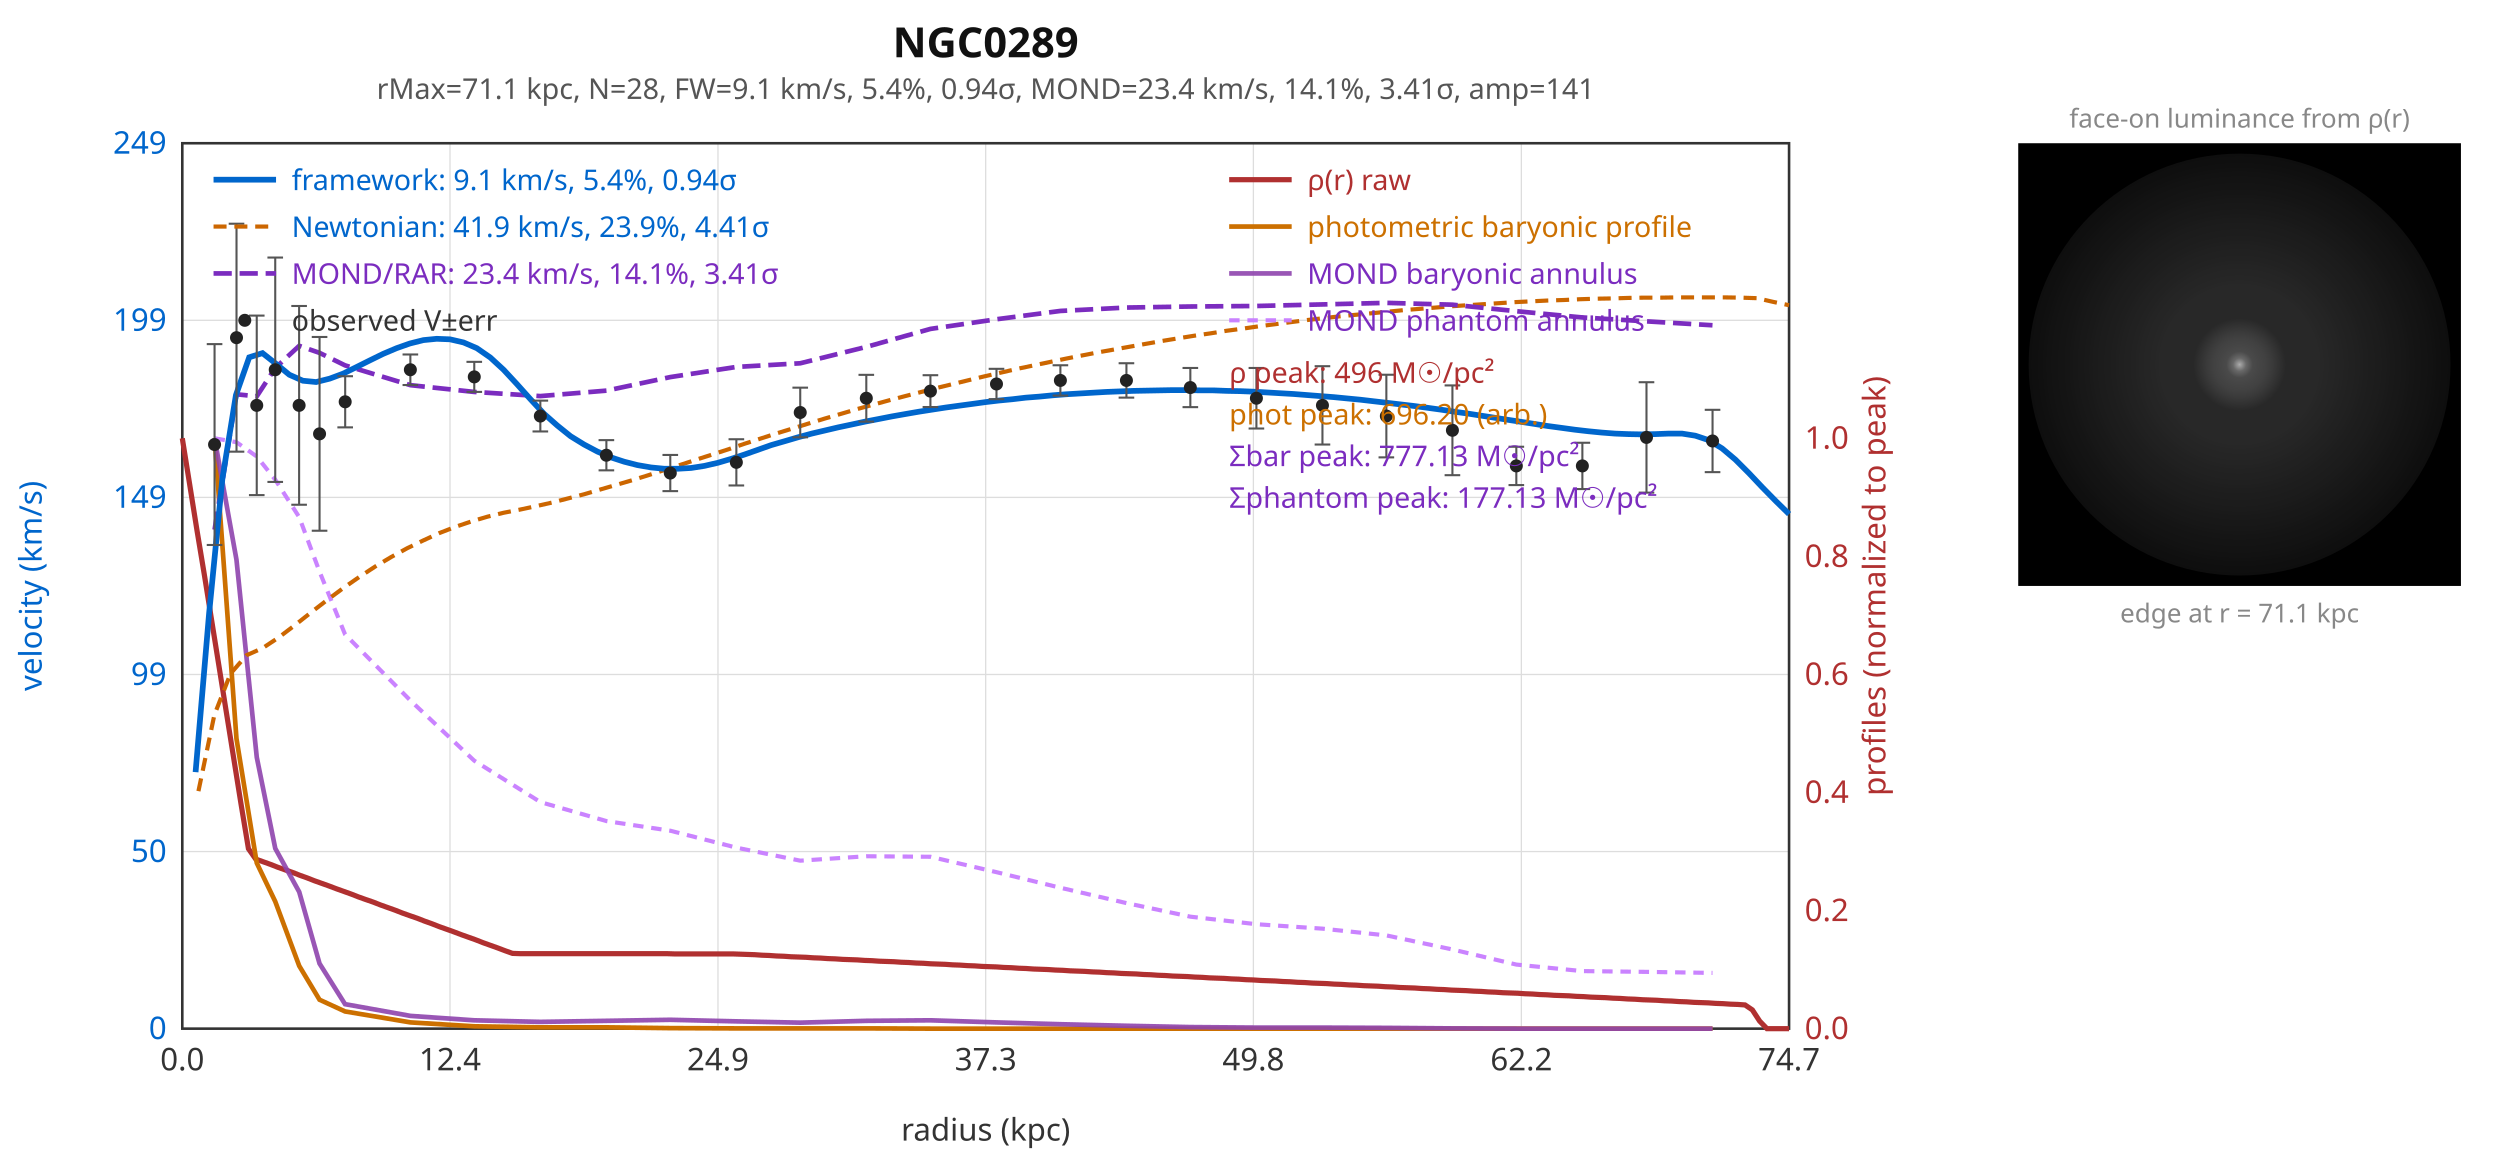
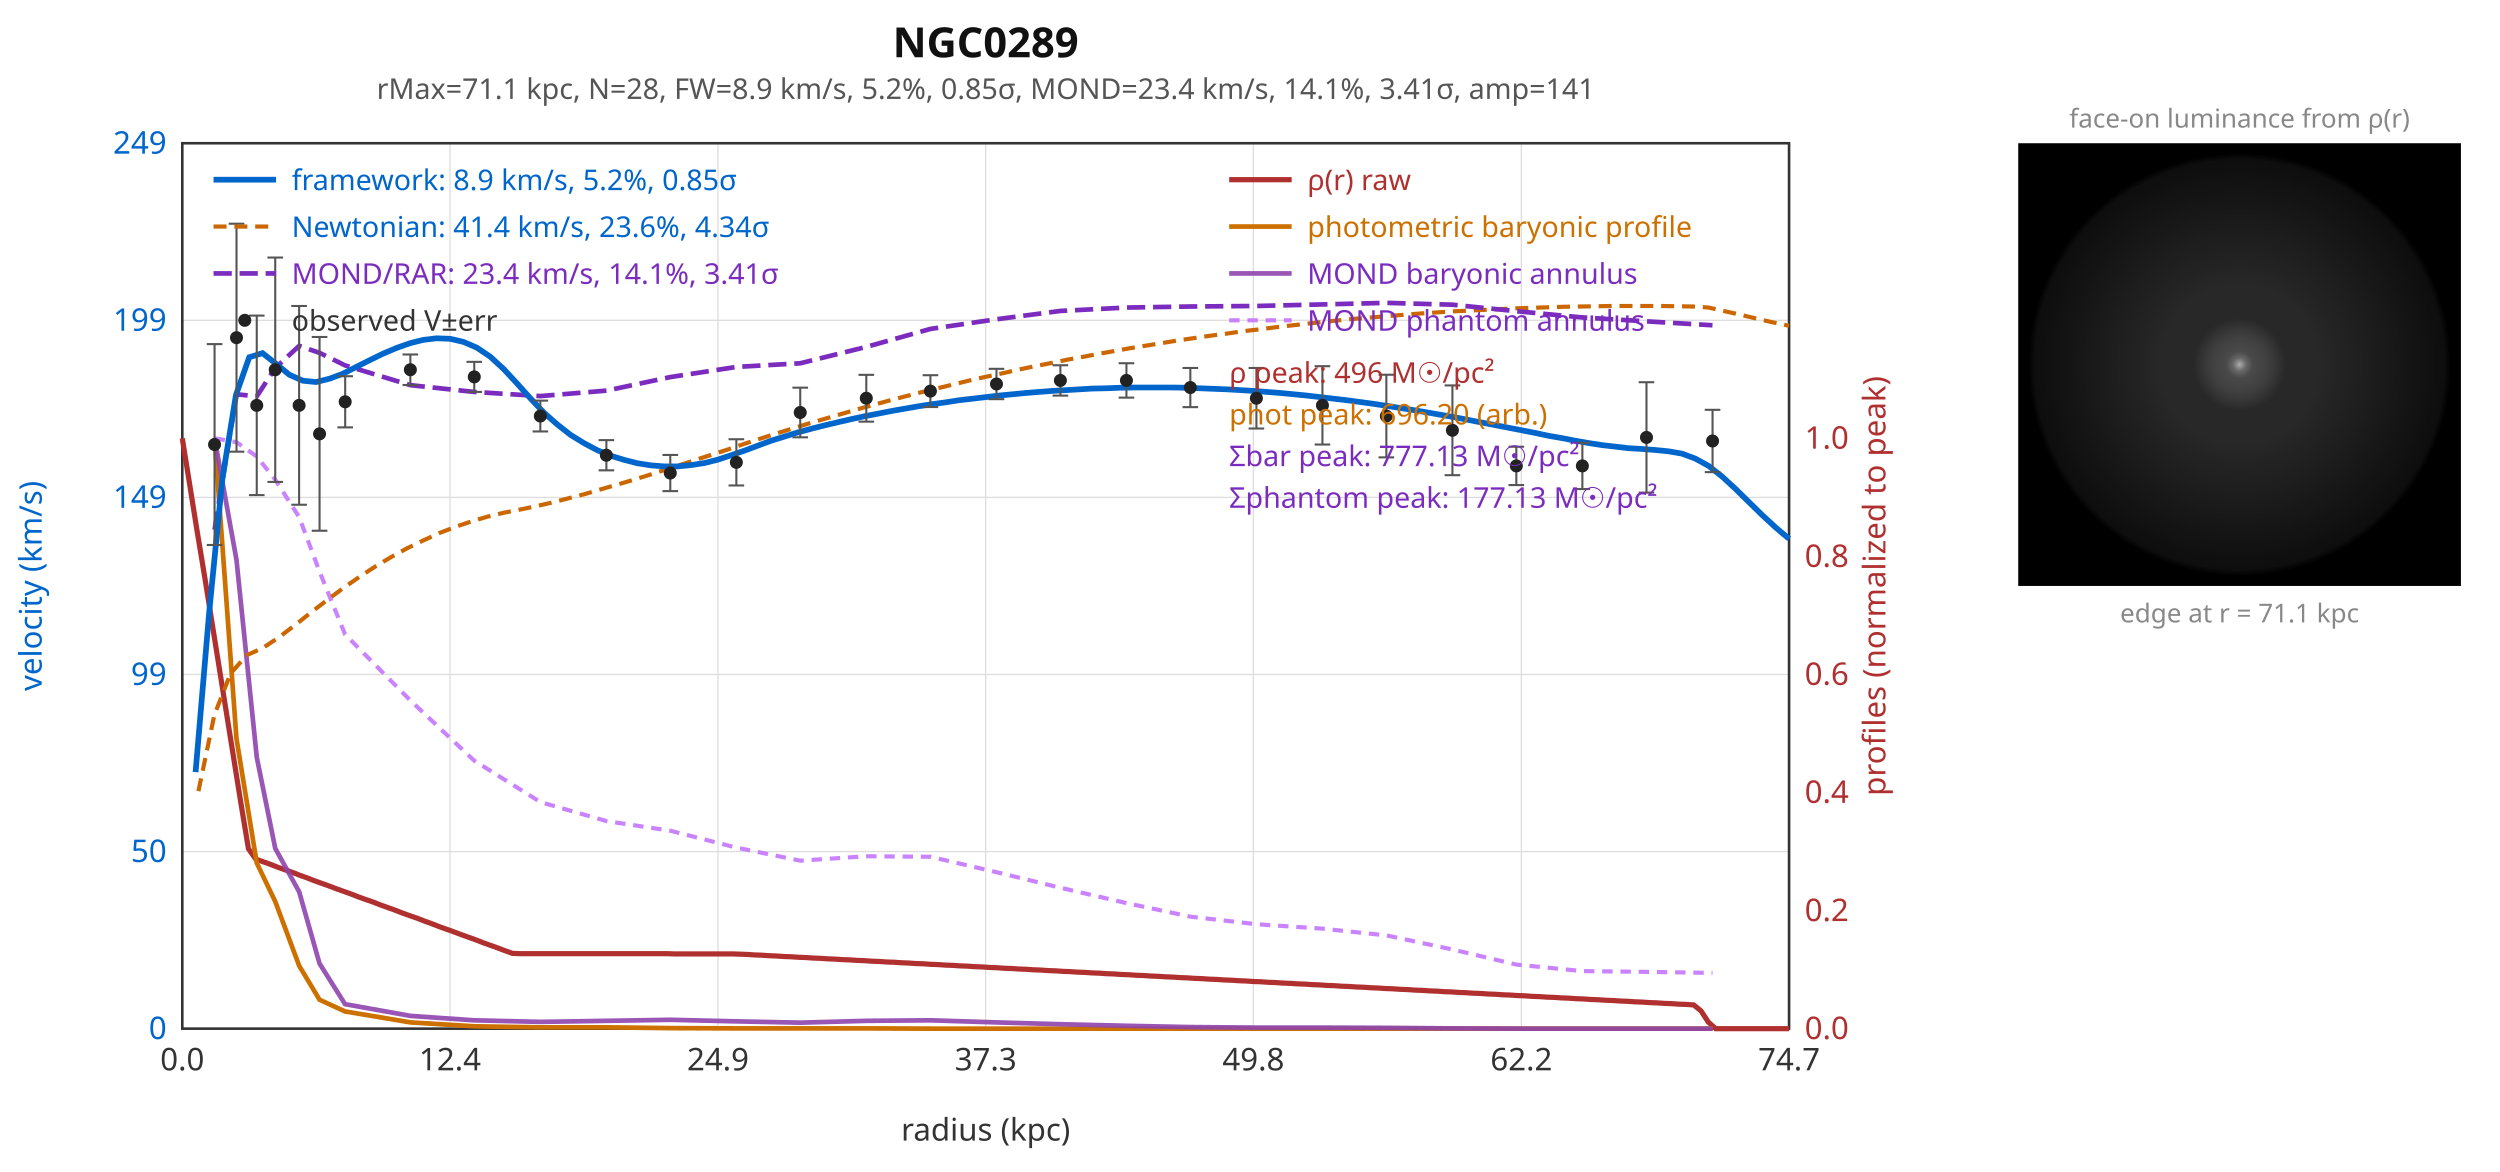
<svg xmlns="http://www.w3.org/2000/svg" viewBox="0 0 960 450" width="960" height="450" font-family="sans-serif" font-size="12">
  <style>
  .ax { stroke: #333; stroke-width: 1; fill: none; }
  .grid { stroke: #ddd; stroke-width: 0.5; fill: none; }
  .lbl { fill: #333; }
  .lbl-l { fill: #0066cc; }
  .lbl-r { fill: #b03030; }
  .obs { fill: #222; }
  .err { stroke: #555; stroke-width: 0.8; fill: none; }
  .fw { stroke: #0066cc; stroke-width: 2.2; fill: none; }
  .nt { stroke: #cc6600; stroke-width: 1.6; fill: none; stroke-dasharray: 5,3; }
  .mond { stroke: #7b2cbf; stroke-width: 1.8; fill: none; stroke-dasharray: 7,3; }
  .lbl-p { fill: #cc7000; }
  .lbl-m { fill: #7b2cbf; }
  .rho { stroke: #b03030; stroke-width: 2.0; fill: none; }
  .phot { stroke: #cc7000; stroke-width: 1.8; fill: none; }
  .mbar { stroke: #8e44ad; stroke-width: 1.8; fill: none; opacity: 0.9; }
  .mph { stroke: #c77dff; stroke-width: 1.6; fill: none; stroke-dasharray: 4,3; opacity: 0.95; }
  .remap-x { stroke: #cc2222; stroke-width: 1.5; fill: none; }
  .remap-link { stroke: #cc2222; stroke-width: 0.8; stroke-dasharray: 3,3; fill: none; opacity: 0.7; }
  .title { fill: #111; font-size: 16px; font-weight: 600; }
  .subtitle { fill: #555; font-size: 11px; }
  .preview-bg { fill: #000; }
  .preview-lbl { fill: #888; font-size: 10px; }
  .legend { font-size: 11px; }
</style>
  <text x="378.5" y="22" text-anchor="middle" class="title">NGC0289</text>
-   <text x="378.5" y="38" text-anchor="middle" class="subtitle">rMax=71.1 kpc, N=28, FW=9.1 km/s, 5.4%, 0.94σ, MOND=23.4 km/s, 14.1%, 3.41σ, amp=141</text>
+   <text x="378.5" y="38" text-anchor="middle" class="subtitle">rMax=71.1 kpc, N=28, FW=8.9 km/s, 5.2%, 0.85σ, MOND=23.4 km/s, 14.1%, 3.41σ, amp=141</text>
  <line x1="70" y1="395.0" x2="687" y2="395.0" class="grid" />
  <text x="64" y="399.0" text-anchor="end" class="lbl-l">0</text>
  <line x1="70" y1="327.0" x2="687" y2="327.0" class="grid" />
  <text x="64" y="331.0" text-anchor="end" class="lbl-l">50</text>
  <line x1="70" y1="259.0" x2="687" y2="259.0" class="grid" />
  <text x="64" y="263.0" text-anchor="end" class="lbl-l">99</text>
  <line x1="70" y1="191.0" x2="687" y2="191.0" class="grid" />
  <text x="64" y="195.0" text-anchor="end" class="lbl-l">149</text>
  <line x1="70" y1="123.0" x2="687" y2="123.0" class="grid" />
  <text x="64" y="127.0" text-anchor="end" class="lbl-l">199</text>
  <line x1="70" y1="55.0" x2="687" y2="55.0" class="grid" />
  <text x="64" y="59.0" text-anchor="end" class="lbl-l">249</text>
  <text x="693" y="399.0" text-anchor="start" class="lbl-r">0.0</text>
  <text x="693" y="353.7" text-anchor="start" class="lbl-r">0.2</text>
  <text x="693" y="308.3" text-anchor="start" class="lbl-r">0.4</text>
  <text x="693" y="263.0" text-anchor="start" class="lbl-r">0.6</text>
  <text x="693" y="217.7" text-anchor="start" class="lbl-r">0.8</text>
  <text x="693" y="172.3" text-anchor="start" class="lbl-r">1.0</text>
  <line x1="70.0" y1="55" x2="70.0" y2="395" class="grid" />
  <text x="70.0" y="411" text-anchor="middle" class="lbl">0.0</text>
  <line x1="172.8" y1="55" x2="172.8" y2="395" class="grid" />
  <text x="172.8" y="411" text-anchor="middle" class="lbl">12.4</text>
  <line x1="275.7" y1="55" x2="275.7" y2="395" class="grid" />
  <text x="275.7" y="411" text-anchor="middle" class="lbl">24.9</text>
  <line x1="378.5" y1="55" x2="378.5" y2="395" class="grid" />
  <text x="378.5" y="411" text-anchor="middle" class="lbl">37.3</text>
  <line x1="481.3" y1="55" x2="481.3" y2="395" class="grid" />
  <text x="481.3" y="411" text-anchor="middle" class="lbl">49.8</text>
  <line x1="584.2" y1="55" x2="584.2" y2="395" class="grid" />
  <text x="584.2" y="411" text-anchor="middle" class="lbl">62.2</text>
  <line x1="687.0" y1="55" x2="687.0" y2="395" class="grid" />
  <text x="687.0" y="411" text-anchor="middle" class="lbl">74.7</text>
  <text x="378.5" y="438" text-anchor="middle" class="lbl">radius (kpc)</text>
  <text x="16" y="225" text-anchor="middle" class="lbl-l" transform="rotate(-90, 16, 225)">velocity (km/s)</text>
  <text x="724" y="225" text-anchor="middle" class="lbl-r" transform="rotate(-90, 724, 225)">profiles (normalized to peak)</text>
  <rect x="70" y="55" width="617" height="340" class="ax" />
-   <path d="M 70.0,168.3 L 72.8,185.8 L 75.6,203.4 L 78.5,220.9 L 81.3,238.4 L 84.1,255.9 L 86.9,273.4 L 89.7,290.9 L 92.5,308.4 L 95.4,325.9 L 98.2,329.9 L 101.0,330.9 L 103.8,331.9 L 106.6,333.0 L 109.4,334.0 L 112.3,335.0 L 115.1,336.1 L 117.9,337.1 L 120.7,338.2 L 123.5,339.2 L 126.3,340.2 L 129.2,341.3 L 132.0,342.3 L 134.8,343.3 L 137.6,344.4 L 140.4,345.4 L 143.3,346.4 L 146.1,347.5 L 148.9,348.5 L 151.7,349.5 L 154.5,350.6 L 157.3,351.6 L 160.2,352.6 L 163.0,353.7 L 165.8,354.7 L 168.6,355.8 L 171.4,356.8 L 174.2,357.8 L 177.1,358.9 L 179.9,359.9 L 182.7,360.9 L 185.5,362.0 L 188.3,363.0 L 191.1,364.0 L 194.0,365.1 L 196.8,366.1 L 199.6,366.2 L 202.4,366.2 L 205.2,366.2 L 208.1,366.2 L 210.9,366.2 L 213.7,366.2 L 216.5,366.2 L 219.3,366.2 L 222.1,366.2 L 225.0,366.2 L 227.8,366.2 L 230.6,366.2 L 233.4,366.2 L 236.2,366.2 L 239.0,366.2 L 241.9,366.2 L 244.7,366.2 L 247.5,366.2 L 250.3,366.2 L 253.1,366.2 L 255.9,366.2 L 258.8,366.3 L 261.6,366.3 L 264.4,366.3 L 267.2,366.3 L 270.0,366.3 L 272.8,366.3 L 275.7,366.3 L 278.5,366.3 L 281.3,366.3 L 284.1,366.4 L 286.9,366.5 L 289.8,366.6 L 292.6,366.8 L 295.4,366.9 L 298.2,367.1 L 301.0,367.2 L 303.8,367.4 L 306.7,367.5 L 309.5,367.6 L 312.3,367.8 L 315.1,367.9 L 317.9,368.1 L 320.7,368.2 L 323.6,368.4 L 326.4,368.5 L 329.2,368.6 L 332.0,368.8 L 334.8,368.9 L 337.6,369.1 L 340.5,369.2 L 343.3,369.3 L 346.1,369.5 L 348.9,369.6 L 351.7,369.8 L 354.6,369.9 L 357.4,370.1 L 360.2,370.2 L 363.0,370.3 L 365.8,370.5 L 368.6,370.6 L 371.5,370.8 L 374.3,370.9 L 377.1,371.1 L 379.9,371.2 L 382.7,371.3 L 385.5,371.5 L 388.4,371.6 L 391.2,371.8 L 394.0,371.9 L 396.8,372.1 L 399.6,372.2 L 402.4,372.3 L 405.3,372.5 L 408.1,372.6 L 410.9,372.8 L 413.7,372.9 L 416.5,373.0 L 419.4,373.2 L 422.2,373.3 L 425.0,373.5 L 427.8,373.6 L 430.6,373.8 L 433.4,373.9 L 436.3,374.0 L 439.1,374.2 L 441.9,374.3 L 444.7,374.5 L 447.5,374.6 L 450.3,374.8 L 453.2,374.9 L 456.0,375.0 L 458.8,375.2 L 461.6,375.3 L 464.4,375.5 L 467.2,375.6 L 470.1,375.7 L 472.9,375.9 L 475.7,376.0 L 478.5,376.2 L 481.3,376.3 L 484.2,376.5 L 487.0,376.6 L 489.8,376.7 L 492.6,376.9 L 495.4,377.0 L 498.2,377.2 L 501.1,377.3 L 503.9,377.5 L 506.7,377.6 L 509.5,377.7 L 512.3,377.9 L 515.1,378.0 L 518.0,378.2 L 520.8,378.3 L 523.6,378.5 L 526.4,378.6 L 529.2,378.7 L 532.0,378.9 L 534.9,379.0 L 537.7,379.2 L 540.5,379.3 L 543.3,379.4 L 546.1,379.6 L 548.9,379.7 L 551.8,379.9 L 554.6,380.0 L 557.4,380.2 L 560.2,380.3 L 563.0,380.4 L 565.9,380.6 L 568.7,380.7 L 571.5,380.9 L 574.3,381.0 L 577.1,381.2 L 579.9,381.3 L 582.8,381.4 L 585.6,381.6 L 588.4,381.7 L 591.2,381.9 L 594.0,382.0 L 596.8,382.2 L 599.7,382.3 L 602.5,382.4 L 605.3,382.6 L 608.1,382.7 L 610.9,382.9 L 613.7,383.0 L 616.6,383.1 L 619.4,383.3 L 622.2,383.4 L 625.0,383.6 L 627.8,383.7 L 630.7,383.9 L 633.5,384.0 L 636.3,384.1 L 639.1,384.3 L 641.9,384.4 L 644.7,384.6 L 647.6,384.7 L 650.4,384.9 L 653.2,385.0 L 656.0,385.1 L 658.8,385.3 L 661.6,385.4 L 664.5,385.6 L 667.3,385.7 L 670.1,385.9 L 672.9,387.8 L 675.7,392.1 L 678.5,395.0 L 681.4,395.0 L 684.2,395.0 L 687.0,395.0" class="rho" />
+   <path d="M 70.0,168.3 L 72.8,185.8 L 75.6,203.4 L 78.5,220.9 L 81.3,238.4 L 84.1,255.9 L 86.9,273.4 L 89.7,290.9 L 92.5,308.4 L 95.4,325.9 L 98.2,329.9 L 101.0,330.9 L 103.8,331.9 L 106.6,333.0 L 109.4,334.0 L 112.3,335.0 L 115.1,336.1 L 117.9,337.1 L 120.7,338.2 L 123.5,339.2 L 126.3,340.2 L 129.2,341.3 L 132.0,342.3 L 134.8,343.3 L 137.6,344.4 L 140.4,345.4 L 143.3,346.4 L 146.1,347.5 L 148.9,348.5 L 151.7,349.5 L 154.5,350.6 L 157.3,351.6 L 160.2,352.6 L 163.0,353.7 L 165.8,354.7 L 168.6,355.8 L 171.4,356.8 L 174.2,357.8 L 177.1,358.9 L 179.9,359.9 L 182.7,360.9 L 185.5,362.0 L 188.3,363.0 L 191.1,364.0 L 194.0,365.1 L 196.8,366.1 L 199.6,366.2 L 202.4,366.2 L 205.2,366.2 L 208.1,366.2 L 210.9,366.2 L 213.7,366.2 L 216.5,366.2 L 219.3,366.2 L 222.1,366.2 L 225.0,366.2 L 227.8,366.2 L 230.6,366.2 L 233.4,366.2 L 236.2,366.2 L 239.0,366.2 L 241.9,366.2 L 244.7,366.2 L 247.5,366.2 L 250.3,366.2 L 253.1,366.2 L 255.9,366.2 L 258.8,366.3 L 261.6,366.3 L 264.4,366.3 L 267.2,366.3 L 270.0,366.3 L 272.8,366.3 L 275.7,366.3 L 278.5,366.3 L 281.3,366.3 L 284.1,366.4 L 286.9,366.5 L 289.8,366.7 L 292.6,366.8 L 295.4,367.0 L 298.2,367.1 L 301.0,367.3 L 303.8,367.4 L 306.7,367.6 L 309.5,367.7 L 312.3,367.9 L 315.1,368.0 L 317.9,368.2 L 320.7,368.3 L 323.6,368.5 L 326.4,368.6 L 329.2,368.8 L 332.0,368.9 L 334.8,369.1 L 337.6,369.2 L 340.5,369.4 L 343.3,369.5 L 346.1,369.7 L 348.9,369.8 L 351.7,370.0 L 354.6,370.1 L 357.4,370.3 L 360.2,370.4 L 363.0,370.6 L 365.8,370.7 L 368.6,370.9 L 371.5,371.0 L 374.3,371.2 L 377.1,371.3 L 379.9,371.5 L 382.7,371.6 L 385.5,371.8 L 388.4,371.9 L 391.2,372.1 L 394.0,372.2 L 396.8,372.4 L 399.6,372.5 L 402.4,372.7 L 405.3,372.8 L 408.1,373.0 L 410.9,373.1 L 413.7,373.3 L 416.5,373.4 L 419.4,373.6 L 422.2,373.7 L 425.0,373.9 L 427.8,374.0 L 430.6,374.2 L 433.4,374.3 L 436.3,374.5 L 439.1,374.6 L 441.9,374.8 L 444.7,374.9 L 447.5,375.1 L 450.3,375.2 L 453.2,375.4 L 456.0,375.5 L 458.8,375.7 L 461.6,375.8 L 464.4,376.0 L 467.2,376.1 L 470.1,376.3 L 472.9,376.4 L 475.7,376.6 L 478.5,376.7 L 481.3,376.9 L 484.2,377.0 L 487.0,377.2 L 489.8,377.3 L 492.6,377.5 L 495.4,377.6 L 498.2,377.8 L 501.1,377.9 L 503.9,378.1 L 506.7,378.2 L 509.5,378.4 L 512.3,378.5 L 515.1,378.7 L 518.0,378.8 L 520.8,379.0 L 523.6,379.1 L 526.4,379.3 L 529.2,379.4 L 532.0,379.6 L 534.9,379.7 L 537.7,379.9 L 540.5,380.0 L 543.3,380.2 L 546.1,380.3 L 548.9,380.5 L 551.8,380.6 L 554.6,380.8 L 557.4,380.9 L 560.2,381.1 L 563.0,381.2 L 565.9,381.4 L 568.7,381.5 L 571.5,381.7 L 574.3,381.8 L 577.1,382.0 L 579.9,382.1 L 582.8,382.3 L 585.6,382.4 L 588.4,382.6 L 591.2,382.7 L 594.0,382.9 L 596.8,383.0 L 599.7,383.2 L 602.5,383.3 L 605.3,383.5 L 608.1,383.6 L 610.9,383.8 L 613.7,383.9 L 616.6,384.1 L 619.4,384.2 L 622.2,384.4 L 625.0,384.5 L 627.8,384.7 L 630.7,384.8 L 633.5,385.0 L 636.3,385.1 L 639.1,385.3 L 641.9,385.4 L 644.7,385.6 L 647.6,385.7 L 650.4,385.9 L 653.2,388.2 L 656.0,392.5 L 658.8,395.0 L 661.6,395.0 L 664.5,395.0 L 667.3,395.0 L 670.1,395.0 L 672.9,395.0 L 675.7,395.0 L 678.5,395.0 L 681.4,395.0 L 684.2,395.0 L 687.0,395.0" class="rho" />
  <path d="M 82.4,168.3 L 90.8,283.6 L 98.6,331.4 L 105.7,346.2 L 114.9,370.9 L 122.7,383.9 L 132.5,388.4 L 157.6,392.6 L 182.1,394.1 L 207.5,394.5 L 232.9,394.5 L 257.4,394.8 L 282.8,394.9 L 307.3,394.9 L 332.7,394.9 L 357.3,395.0 L 382.6,395.0 L 407.2,395.0 L 432.6,395.0 L 457.1,395.0 L 482.5,395.0 L 507.8,395.0 L 532.4,395.0 L 557.7,395.0 L 582.3,395.0 L 607.6,395.0 L 632.3,395.0 L 657.6,395.0" class="phot" />
  <path d="M 82.4,168.3 L 90.8,214.9 L 98.6,290.8 L 105.7,325.8 L 114.9,342.5 L 122.7,370.0 L 132.5,385.6 L 157.6,390.1 L 182.1,391.8 L 207.5,392.4 L 232.9,392.0 L 257.4,391.6 L 282.8,392.2 L 307.3,392.7 L 332.7,392.0 L 357.3,391.8 L 382.6,392.6 L 407.2,393.3 L 432.6,393.9 L 457.1,394.4 L 482.5,394.6 L 507.8,394.6 L 532.4,394.7 L 557.7,394.9 L 582.3,395.0 L 607.6,395.0 L 632.3,395.0 L 657.6,395.0" class="mbar" />
  <path d="M 82.4,168.3 L 90.8,169.8 L 98.6,175.3 L 105.7,184.2 L 114.9,198.6 L 122.7,219.5 L 132.5,243.6 L 157.6,269.0 L 182.1,292.1 L 207.5,308.0 L 232.9,315.3 L 257.4,319.0 L 282.8,325.5 L 307.3,330.5 L 332.7,328.8 L 357.3,329.0 L 382.6,334.9 L 407.2,340.9 L 432.6,346.8 L 457.1,352.0 L 482.5,354.9 L 507.8,356.6 L 532.4,359.2 L 557.7,364.6 L 582.3,370.4 L 607.6,372.9 L 632.3,373.2 L 657.6,373.6" class="mph" />
-   <path d="M 76.2,303.8 L 82.3,274.6 L 88.5,258.7 L 94.7,251.6 L 100.8,248.9 L 107.0,244.8 L 113.2,240.1 L 119.4,235.2 L 125.5,230.5 L 131.7,225.9 L 137.9,221.6 L 144.0,217.6 L 150.2,213.9 L 156.4,210.5 L 162.6,207.5 L 168.7,204.7 L 174.9,202.3 L 181.1,200.2 L 187.2,198.4 L 193.4,196.9 L 199.6,195.7 L 205.7,194.4 L 211.9,193.0 L 218.1,191.4 L 224.3,189.8 L 230.4,188.0 L 236.6,186.2 L 242.8,184.4 L 248.9,182.5 L 255.1,180.5 L 261.3,178.5 L 267.4,176.5 L 273.6,174.5 L 279.8,172.5 L 285.9,170.4 L 292.1,168.4 L 298.3,166.4 L 304.5,164.5 L 310.6,162.6 L 316.8,160.7 L 323.0,158.9 L 329.1,157.1 L 335.3,155.4 L 341.5,153.7 L 347.6,152.1 L 353.8,150.5 L 360.0,148.9 L 366.2,147.4 L 372.3,145.9 L 378.5,144.4 L 384.7,143.0 L 390.8,141.6 L 397.0,140.3 L 403.2,139.0 L 409.4,137.7 L 415.5,136.5 L 421.7,135.3 L 427.9,134.2 L 434.0,133.1 L 440.2,132.0 L 446.4,130.9 L 452.5,129.9 L 458.7,128.9 L 464.9,128.0 L 471.1,127.0 L 477.2,126.2 L 483.4,125.3 L 489.6,124.5 L 495.7,123.7 L 501.9,122.9 L 508.1,122.2 L 514.2,121.5 L 520.4,120.9 L 526.6,120.3 L 532.8,119.7 L 538.9,119.1 L 545.1,118.6 L 551.3,118.1 L 557.4,117.6 L 563.6,117.2 L 569.8,116.8 L 575.9,116.4 L 582.1,116.0 L 588.3,115.7 L 594.4,115.4 L 600.6,115.2 L 606.8,114.9 L 613.0,114.7 L 619.1,114.6 L 625.3,114.4 L 631.5,114.3 L 637.6,114.3 L 643.8,114.2 L 650.0,114.2 L 656.1,114.2 L 662.3,114.2 L 668.5,114.3 L 674.7,114.5 L 680.8,115.9 L 687.0,117.2" class="nt" />
+   <path d="M 76.2,303.8 L 82.3,274.6 L 88.5,258.7 L 94.7,251.6 L 100.8,248.9 L 107.0,244.8 L 113.2,240.1 L 119.4,235.2 L 125.5,230.5 L 131.7,225.9 L 137.9,221.6 L 144.0,217.6 L 150.2,213.9 L 156.4,210.5 L 162.6,207.5 L 168.7,204.7 L 174.9,202.3 L 181.1,200.2 L 187.2,198.4 L 193.4,196.9 L 199.6,195.7 L 205.7,194.4 L 211.9,193.0 L 218.1,191.4 L 224.3,189.8 L 230.4,188.0 L 236.6,186.2 L 242.8,184.4 L 248.9,182.5 L 255.1,180.5 L 261.3,178.5 L 267.4,176.5 L 273.6,174.5 L 279.8,172.5 L 285.9,170.4 L 292.1,168.4 L 298.3,166.4 L 304.5,164.5 L 310.6,162.6 L 316.8,160.8 L 323.0,159.0 L 329.1,157.2 L 335.3,155.5 L 341.5,153.8 L 347.6,152.2 L 353.8,150.6 L 360.0,149.1 L 366.2,147.6 L 372.3,146.1 L 378.5,144.7 L 384.7,143.4 L 390.8,142.0 L 397.0,140.7 L 403.2,139.5 L 409.4,138.2 L 415.5,137.1 L 421.7,135.9 L 427.9,134.8 L 434.0,133.7 L 440.2,132.7 L 446.4,131.7 L 452.5,130.7 L 458.7,129.8 L 464.9,128.9 L 471.1,128.1 L 477.2,127.2 L 483.4,126.5 L 489.6,125.7 L 495.7,125.0 L 501.9,124.3 L 508.1,123.6 L 514.2,123.0 L 520.4,122.4 L 526.6,121.9 L 532.8,121.4 L 538.9,120.9 L 545.1,120.4 L 551.3,120.0 L 557.4,119.6 L 563.6,119.3 L 569.8,119.0 L 575.9,118.7 L 582.1,118.4 L 588.3,118.2 L 594.4,118.0 L 600.6,117.8 L 606.8,117.7 L 613.0,117.6 L 619.1,117.5 L 625.3,117.5 L 631.5,117.5 L 637.6,117.5 L 643.8,117.6 L 650.0,117.7 L 656.1,118.1 L 662.3,119.5 L 668.5,120.9 L 674.7,122.4 L 680.8,123.8 L 687.0,125.1" class="nt" />
  <path d="M 82.4,203.4 L 90.8,151.4 L 98.6,152.2 L 105.7,141.3 L 114.9,132.8 L 122.7,135.5 L 132.5,140.3 L 157.6,147.9 L 182.1,150.5 L 207.5,152.1 L 232.9,150.0 L 257.4,144.8 L 282.8,140.9 L 307.3,139.5 L 332.7,133.2 L 357.3,126.3 L 382.6,122.6 L 407.2,119.4 L 432.6,118.1 L 457.1,117.7 L 482.5,117.5 L 507.8,116.9 L 532.4,116.3 L 557.7,117.0 L 582.3,119.5 L 607.6,121.9 L 632.3,123.4 L 657.6,124.9" class="mond" />
-   <path d="M 75.1,296.5 L 80.3,235.5 L 85.4,183.8 L 90.6,151.7 L 95.7,137.2 L 100.8,135.6 L 106.0,139.7 L 111.1,143.9 L 116.3,146.2 L 121.4,146.7 L 126.6,145.4 L 131.7,143.5 L 136.8,141.0 L 142.0,138.4 L 147.1,135.9 L 152.3,133.7 L 157.4,131.9 L 162.6,130.6 L 167.7,130.1 L 172.8,130.3 L 178.0,131.5 L 183.1,133.7 L 188.3,137.3 L 193.4,142.0 L 198.5,147.5 L 203.7,153.3 L 208.8,158.8 L 214.0,163.4 L 219.1,167.5 L 224.3,170.7 L 229.4,173.4 L 234.5,175.6 L 239.7,177.3 L 244.8,178.6 L 250.0,179.5 L 255.1,180.0 L 260.2,180.0 L 265.4,179.7 L 270.5,178.9 L 275.7,177.7 L 280.8,176.2 L 286.0,174.5 L 291.1,172.7 L 296.2,170.9 L 301.4,169.4 L 306.5,167.9 L 311.7,166.5 L 316.8,165.3 L 321.9,164.1 L 327.1,163.0 L 332.2,161.9 L 337.4,160.9 L 342.5,159.9 L 347.6,159.0 L 352.8,158.1 L 357.9,157.3 L 363.1,156.5 L 368.2,155.8 L 373.4,155.1 L 378.5,154.4 L 383.6,153.8 L 388.8,153.3 L 393.9,152.7 L 399.1,152.3 L 404.2,151.8 L 409.4,151.4 L 414.5,151.1 L 419.6,150.8 L 424.8,150.5 L 429.9,150.3 L 435.1,150.1 L 440.2,150.0 L 445.3,149.9 L 450.5,149.8 L 455.6,149.8 L 460.8,149.9 L 465.9,149.9 L 471.1,150.1 L 476.2,150.2 L 481.3,150.4 L 486.5,150.7 L 491.6,151.0 L 496.8,151.3 L 501.9,151.7 L 507.0,152.1 L 512.2,152.5 L 517.3,153.0 L 522.5,153.5 L 527.6,154.1 L 532.8,154.7 L 537.9,155.3 L 543.0,155.9 L 548.2,156.6 L 553.3,157.3 L 558.5,158.1 L 563.6,158.8 L 568.7,159.6 L 573.9,160.4 L 579.0,161.2 L 584.2,162.0 L 589.3,162.8 L 594.4,163.6 L 599.6,164.3 L 604.7,165.0 L 609.9,165.6 L 615.0,166.1 L 620.2,166.5 L 625.3,166.7 L 630.4,166.8 L 635.6,166.7 L 640.7,166.5 L 645.9,166.5 L 651.0,167.3 L 656.1,169.0 L 661.3,172.2 L 666.4,176.5 L 671.6,181.7 L 676.7,187.1 L 681.9,192.4 L 687.0,197.4" class="fw" />
+   <path d="M 75.1,296.5 L 80.3,235.4 L 85.4,183.8 L 90.6,151.7 L 95.7,137.2 L 100.8,135.6 L 106.0,139.7 L 111.1,143.9 L 116.3,146.2 L 121.4,146.7 L 126.6,145.4 L 131.7,143.5 L 136.8,140.9 L 142.0,138.3 L 147.1,135.8 L 152.3,133.6 L 157.4,131.8 L 162.6,130.5 L 167.7,129.9 L 172.8,130.1 L 178.0,131.3 L 183.1,133.5 L 188.3,137.0 L 193.4,141.7 L 198.5,147.2 L 203.7,153.0 L 208.8,158.4 L 214.0,163.0 L 219.1,167.0 L 224.3,170.2 L 229.4,172.9 L 234.5,175.0 L 239.7,176.6 L 244.8,177.9 L 250.0,178.7 L 255.1,179.1 L 260.2,179.1 L 265.4,178.6 L 270.5,177.8 L 275.7,176.5 L 280.8,174.8 L 286.0,173.0 L 291.1,171.1 L 296.2,169.2 L 301.4,167.6 L 306.5,166.0 L 311.7,164.6 L 316.8,163.3 L 321.9,162.1 L 327.1,160.9 L 332.2,159.8 L 337.4,158.8 L 342.5,157.8 L 347.6,156.9 L 352.8,156.0 L 357.9,155.2 L 363.1,154.5 L 368.2,153.7 L 373.4,153.1 L 378.5,152.5 L 383.6,151.9 L 388.8,151.4 L 393.9,150.9 L 399.1,150.5 L 404.2,150.1 L 409.4,149.8 L 414.5,149.5 L 419.6,149.2 L 424.8,149.1 L 429.9,148.9 L 435.1,148.8 L 440.2,148.8 L 445.3,148.8 L 450.5,148.8 L 455.6,148.9 L 460.8,149.1 L 465.9,149.3 L 471.1,149.5 L 476.2,149.8 L 481.3,150.1 L 486.5,150.5 L 491.6,150.9 L 496.8,151.4 L 501.9,151.9 L 507.0,152.5 L 512.2,153.1 L 517.3,153.7 L 522.5,154.4 L 527.6,155.1 L 532.8,155.9 L 537.9,156.7 L 543.0,157.5 L 548.2,158.4 L 553.3,159.3 L 558.5,160.2 L 563.6,161.2 L 568.7,162.2 L 573.9,163.2 L 579.0,164.2 L 584.2,165.2 L 589.3,166.2 L 594.4,167.3 L 599.6,168.2 L 604.7,169.2 L 609.9,170.1 L 615.0,170.9 L 620.2,171.5 L 625.3,172.1 L 630.4,172.4 L 635.6,172.8 L 640.7,173.3 L 645.9,174.2 L 651.0,176.1 L 656.1,178.9 L 661.3,183.0 L 666.4,187.7 L 671.6,192.8 L 676.7,197.8 L 681.9,202.6 L 687.0,206.9" class="fw" />
  <line x1="82.39" y1="132.14" x2="82.39" y2="209.27" class="err" />
  <line x1="79.39" y1="132.14" x2="85.39" y2="132.14" class="err" />
  <line x1="79.39" y1="209.27" x2="85.39" y2="209.27" class="err" />
  <circle cx="82.39" cy="170.70" r="2.5" class="obs" />
  <line x1="90.82" y1="85.91" x2="90.82" y2="173.44" class="err" />
  <line x1="87.82" y1="85.91" x2="93.82" y2="85.91" class="err" />
  <line x1="87.82" y1="173.44" x2="93.82" y2="173.44" class="err" />
  <circle cx="90.82" cy="129.67" r="2.5" class="obs" />
  <line x1="98.59" y1="121.19" x2="98.59" y2="190.12" class="err" />
  <line x1="95.59" y1="121.19" x2="101.59" y2="121.19" class="err" />
  <line x1="95.59" y1="190.12" x2="101.59" y2="190.12" class="err" />
  <circle cx="98.59" cy="155.66" r="2.5" class="obs" />
  <line x1="105.69" y1="98.90" x2="105.69" y2="185.06" class="err" />
  <line x1="102.69" y1="98.90" x2="108.69" y2="98.90" class="err" />
  <line x1="102.69" y1="185.06" x2="108.69" y2="185.06" class="err" />
  <circle cx="105.69" cy="141.98" r="2.5" class="obs" />
  <line x1="114.86" y1="117.50" x2="114.86" y2="193.82" class="err" />
  <line x1="111.86" y1="117.50" x2="117.86" y2="117.50" class="err" />
  <line x1="111.86" y1="193.82" x2="117.86" y2="193.82" class="err" />
  <circle cx="114.86" cy="155.66" r="2.5" class="obs" />
  <line x1="122.71" y1="129.40" x2="122.71" y2="203.80" class="err" />
  <line x1="119.71" y1="129.40" x2="125.71" y2="129.40" class="err" />
  <line x1="119.71" y1="203.80" x2="125.71" y2="203.80" class="err" />
  <circle cx="122.71" cy="166.60" r="2.5" class="obs" />
  <line x1="132.55" y1="144.47" x2="132.55" y2="164.11" class="err" />
  <line x1="129.55" y1="144.47" x2="135.55" y2="144.47" class="err" />
  <line x1="129.55" y1="164.11" x2="135.55" y2="164.11" class="err" />
  <circle cx="132.55" cy="154.29" r="2.5" class="obs" />
  <line x1="157.58" y1="136.12" x2="157.58" y2="147.85" class="err" />
  <line x1="154.58" y1="136.12" x2="160.58" y2="136.12" class="err" />
  <line x1="154.58" y1="147.85" x2="160.58" y2="147.85" class="err" />
  <circle cx="157.58" cy="141.98" r="2.5" class="obs" />
  <line x1="182.12" y1="138.95" x2="182.12" y2="150.49" class="err" />
  <line x1="179.12" y1="138.95" x2="185.12" y2="138.95" class="err" />
  <line x1="179.12" y1="150.49" x2="185.12" y2="150.49" class="err" />
  <circle cx="182.12" cy="144.72" r="2.5" class="obs" />
  <line x1="207.49" y1="153.84" x2="207.49" y2="165.68" class="err" />
  <line x1="204.49" y1="153.84" x2="210.49" y2="153.84" class="err" />
  <line x1="204.49" y1="165.68" x2="210.49" y2="165.68" class="err" />
  <circle cx="207.49" cy="159.76" r="2.5" class="obs" />
  <line x1="232.85" y1="169.01" x2="232.85" y2="180.61" class="err" />
  <line x1="229.85" y1="169.01" x2="235.85" y2="169.01" class="err" />
  <line x1="229.85" y1="180.61" x2="235.85" y2="180.61" class="err" />
  <circle cx="232.85" cy="174.81" r="2.5" class="obs" />
  <line x1="257.39" y1="174.70" x2="257.39" y2="188.59" class="err" />
  <line x1="254.39" y1="174.70" x2="260.39" y2="174.70" class="err" />
  <line x1="254.39" y1="188.59" x2="260.39" y2="188.59" class="err" />
  <circle cx="257.39" cy="181.65" r="2.5" class="obs" />
  <line x1="282.76" y1="168.67" x2="282.76" y2="186.42" class="err" />
  <line x1="279.76" y1="168.67" x2="285.76" y2="168.67" class="err" />
  <line x1="279.76" y1="186.42" x2="285.76" y2="186.42" class="err" />
  <circle cx="282.76" cy="177.54" r="2.5" class="obs" />
  <line x1="307.29" y1="148.86" x2="307.29" y2="167.93" class="err" />
  <line x1="304.29" y1="148.86" x2="310.29" y2="148.86" class="err" />
  <line x1="304.29" y1="167.93" x2="310.29" y2="167.93" class="err" />
  <circle cx="307.29" cy="158.40" r="2.5" class="obs" />
  <line x1="332.66" y1="143.94" x2="332.66" y2="161.91" class="err" />
  <line x1="329.66" y1="143.94" x2="335.66" y2="143.94" class="err" />
  <line x1="329.66" y1="161.91" x2="335.66" y2="161.91" class="err" />
  <circle cx="332.66" cy="152.92" r="2.5" class="obs" />
  <line x1="357.28" y1="144.08" x2="357.28" y2="156.30" class="err" />
  <line x1="354.28" y1="144.08" x2="360.28" y2="144.08" class="err" />
  <line x1="354.28" y1="156.30" x2="360.28" y2="156.30" class="err" />
  <circle cx="357.28" cy="150.19" r="2.5" class="obs" />
  <line x1="382.65" y1="141.63" x2="382.65" y2="153.28" class="err" />
  <line x1="379.65" y1="141.63" x2="385.65" y2="141.63" class="err" />
  <line x1="379.65" y1="153.28" x2="385.65" y2="153.28" class="err" />
  <circle cx="382.65" cy="147.45" r="2.5" class="obs" />
  <line x1="407.19" y1="140.26" x2="407.19" y2="151.91" class="err" />
  <line x1="404.19" y1="140.26" x2="410.19" y2="140.26" class="err" />
  <line x1="404.19" y1="151.91" x2="410.19" y2="151.91" class="err" />
  <circle cx="407.19" cy="146.09" r="2.5" class="obs" />
  <line x1="432.55" y1="139.48" x2="432.55" y2="152.69" class="err" />
  <line x1="429.55" y1="139.48" x2="435.55" y2="139.48" class="err" />
  <line x1="429.55" y1="152.69" x2="435.55" y2="152.69" class="err" />
  <circle cx="432.55" cy="146.09" r="2.5" class="obs" />
  <line x1="457.09" y1="141.30" x2="457.09" y2="156.34" class="err" />
  <line x1="454.09" y1="141.30" x2="460.09" y2="141.30" class="err" />
  <line x1="454.09" y1="156.34" x2="460.09" y2="156.34" class="err" />
  <circle cx="457.09" cy="148.82" r="2.5" class="obs" />
  <line x1="482.46" y1="141.30" x2="482.46" y2="164.55" class="err" />
  <line x1="479.46" y1="141.30" x2="485.46" y2="141.30" class="err" />
  <line x1="479.46" y1="164.55" x2="485.46" y2="164.55" class="err" />
  <circle cx="482.46" cy="152.92" r="2.5" class="obs" />
  <line x1="507.82" y1="140.62" x2="507.82" y2="170.70" class="err" />
  <line x1="504.82" y1="140.62" x2="510.82" y2="140.62" class="err" />
  <line x1="504.82" y1="170.70" x2="510.82" y2="170.70" class="err" />
  <circle cx="507.82" cy="155.66" r="2.5" class="obs" />
  <line x1="532.36" y1="143.90" x2="532.36" y2="175.63" class="err" />
  <line x1="529.36" y1="143.90" x2="535.36" y2="143.90" class="err" />
  <line x1="529.36" y1="175.63" x2="535.36" y2="175.63" class="err" />
  <circle cx="532.36" cy="159.76" r="2.5" class="obs" />
  <line x1="557.73" y1="148.00" x2="557.73" y2="182.47" class="err" />
  <line x1="554.73" y1="148.00" x2="560.73" y2="148.00" class="err" />
  <line x1="554.73" y1="182.47" x2="560.73" y2="182.47" class="err" />
  <circle cx="557.73" cy="165.23" r="2.5" class="obs" />
  <line x1="582.27" y1="171.55" x2="582.27" y2="186.27" class="err" />
  <line x1="579.27" y1="171.55" x2="585.27" y2="171.55" class="err" />
  <line x1="579.27" y1="186.27" x2="585.27" y2="186.27" class="err" />
  <circle cx="582.27" cy="178.91" r="2.5" class="obs" />
  <line x1="607.63" y1="170.02" x2="607.63" y2="187.80" class="err" />
  <line x1="604.63" y1="170.02" x2="610.63" y2="170.02" class="err" />
  <line x1="604.63" y1="187.80" x2="610.63" y2="187.80" class="err" />
  <circle cx="607.63" cy="178.91" r="2.5" class="obs" />
  <line x1="632.25" y1="146.77" x2="632.25" y2="189.17" class="err" />
  <line x1="629.25" y1="146.77" x2="635.25" y2="146.77" class="err" />
  <line x1="629.25" y1="189.17" x2="635.25" y2="189.17" class="err" />
  <circle cx="632.25" cy="167.97" r="2.5" class="obs" />
  <line x1="657.62" y1="157.37" x2="657.62" y2="181.30" class="err" />
  <line x1="654.62" y1="157.37" x2="660.62" y2="157.37" class="err" />
  <line x1="654.62" y1="181.30" x2="660.62" y2="181.30" class="err" />
  <circle cx="657.62" cy="169.34" r="2.5" class="obs" />
  <g class="legend">
    <line x1="82" y1="69" x2="106" y2="69" class="fw" />
-     <text x="112" y="73" class="lbl-l">framework: 9.1 km/s, 5.4%, 0.94σ</text>
+     <text x="112" y="73" class="lbl-l">framework: 8.9 km/s, 5.2%, 0.85σ</text>
    <line x1="82" y1="87" x2="106" y2="87" class="nt" />
-     <text x="112" y="91" class="lbl-l">Newtonian: 41.9 km/s, 23.9%, 4.41σ</text>
+     <text x="112" y="91" class="lbl-l">Newtonian: 41.4 km/s, 23.6%, 4.34σ</text>
    <line x1="82" y1="105" x2="106" y2="105" class="mond" />
    <text x="112" y="109" class="lbl-m">MOND/RAR: 23.4 km/s, 14.1%, 3.41σ</text>
    <circle cx="94" cy="123" r="2.5" class="obs" />
    <text x="112" y="127" class="lbl">observed V±err</text>
  </g>
  <g class="legend">
    <line x1="472" y1="69" x2="496" y2="69" class="rho" />
    <text x="502" y="73" class="lbl-r">ρ(r) raw</text>
    <line x1="472" y1="87" x2="496" y2="87" class="phot" />
    <text x="502" y="91" class="lbl-p">photometric baryonic profile</text>
    <line x1="472" y1="105" x2="496" y2="105" class="mbar" />
    <text x="502" y="109" class="lbl-m">MOND baryonic annulus</text>
    <line x1="472" y1="123" x2="496" y2="123" class="mph" />
    <text x="502" y="127" class="lbl-m">MOND phantom annulus</text>
    <text x="472" y="147" class="lbl-r">ρ peak: 496 M☉/pc²</text>
    <text x="472" y="163" class="lbl-p">phot peak: 696.20 (arb.)</text>
    <text x="472" y="179" class="lbl-m">Σbar peak: 777.13 M☉/pc²</text>
    <text x="472" y="195" class="lbl-m">Σphantom peak: 177.13 M☉/pc²</text>
  </g>
  <rect x="775" y="55" width="170" height="170" class="preview-bg" />
  <defs>
    <radialGradient id="g_NGC0289" cx="0.5" cy="0.5" r="0.5">
      <stop offset="0" stop-color="rgb(172,172,172)" />
      <stop offset="0.031" stop-color="rgb(104,104,104)" />
      <stop offset="0.062" stop-color="rgb(74,74,74)" />
      <stop offset="0.094" stop-color="rgb(69,69,69)" />
      <stop offset="0.125" stop-color="rgb(65,65,65)" />
      <stop offset="0.156" stop-color="rgb(58,58,58)" />
      <stop offset="0.188" stop-color="rgb(49,49,49)" />
      <stop offset="0.219" stop-color="rgb(40,40,40)" />
      <stop offset="0.25" stop-color="rgb(40,40,40)" />
      <stop offset="0.281" stop-color="rgb(40,40,40)" />
      <stop offset="0.312" stop-color="rgb(40,40,40)" />
      <stop offset="0.344" stop-color="rgb(40,40,40)" />
      <stop offset="0.375" stop-color="rgb(40,40,40)" />
      <stop offset="0.406" stop-color="rgb(38,38,38)" />
      <stop offset="0.438" stop-color="rgb(37,37,37)" />
-       <stop offset="0.469" stop-color="rgb(36,36,36)" />
+       <stop offset="0.469" stop-color="rgb(35,35,35)" />
      <stop offset="0.5" stop-color="rgb(34,34,34)" />
      <stop offset="0.531" stop-color="rgb(33,33,33)" />
-       <stop offset="0.562" stop-color="rgb(32,32,32)" />
+       <stop offset="0.562" stop-color="rgb(31,31,31)" />
      <stop offset="0.594" stop-color="rgb(30,30,30)" />
      <stop offset="0.625" stop-color="rgb(29,29,29)" />
-       <stop offset="0.656" stop-color="rgb(28,28,28)" />
-       <stop offset="0.688" stop-color="rgb(27,27,27)" />
-       <stop offset="0.719" stop-color="rgb(25,25,25)" />
-       <stop offset="0.75" stop-color="rgb(24,24,24)" />
-       <stop offset="0.781" stop-color="rgb(23,23,23)" />
-       <stop offset="0.812" stop-color="rgb(21,21,21)" />
-       <stop offset="0.844" stop-color="rgb(20,20,20)" />
-       <stop offset="0.875" stop-color="rgb(19,19,19)" />
-       <stop offset="0.906" stop-color="rgb(18,18,18)" />
-       <stop offset="0.938" stop-color="rgb(16,16,16)" />
-       <stop offset="0.969" stop-color="rgb(15,15,15)" />
-       <stop offset="1" stop-color="rgb(14,14,14)" />
+       <stop offset="0.656" stop-color="rgb(27,27,27)" />
+       <stop offset="0.688" stop-color="rgb(26,26,26)" />
+       <stop offset="0.719" stop-color="rgb(24,24,24)" />
+       <stop offset="0.75" stop-color="rgb(23,23,23)" />
+       <stop offset="0.781" stop-color="rgb(22,22,22)" />
+       <stop offset="0.812" stop-color="rgb(20,20,20)" />
+       <stop offset="0.844" stop-color="rgb(19,19,19)" />
+       <stop offset="0.875" stop-color="rgb(18,18,18)" />
+       <stop offset="0.906" stop-color="rgb(16,16,16)" />
+       <stop offset="0.938" stop-color="rgb(15,15,15)" />
+       <stop offset="0.969" stop-color="rgb(14,14,14)" />
+       <stop offset="1" stop-color="rgb(0,0,0)" />
    </radialGradient>
  </defs>
  <circle cx="860" cy="140" r="81" fill="url(#g_NGC0289)" />
  <text x="860" y="49" text-anchor="middle" class="preview-lbl">face-on luminance from ρ(r)</text>
  <text x="860" y="239" text-anchor="middle" class="preview-lbl">edge at r = 71.1 kpc</text>
</svg>
